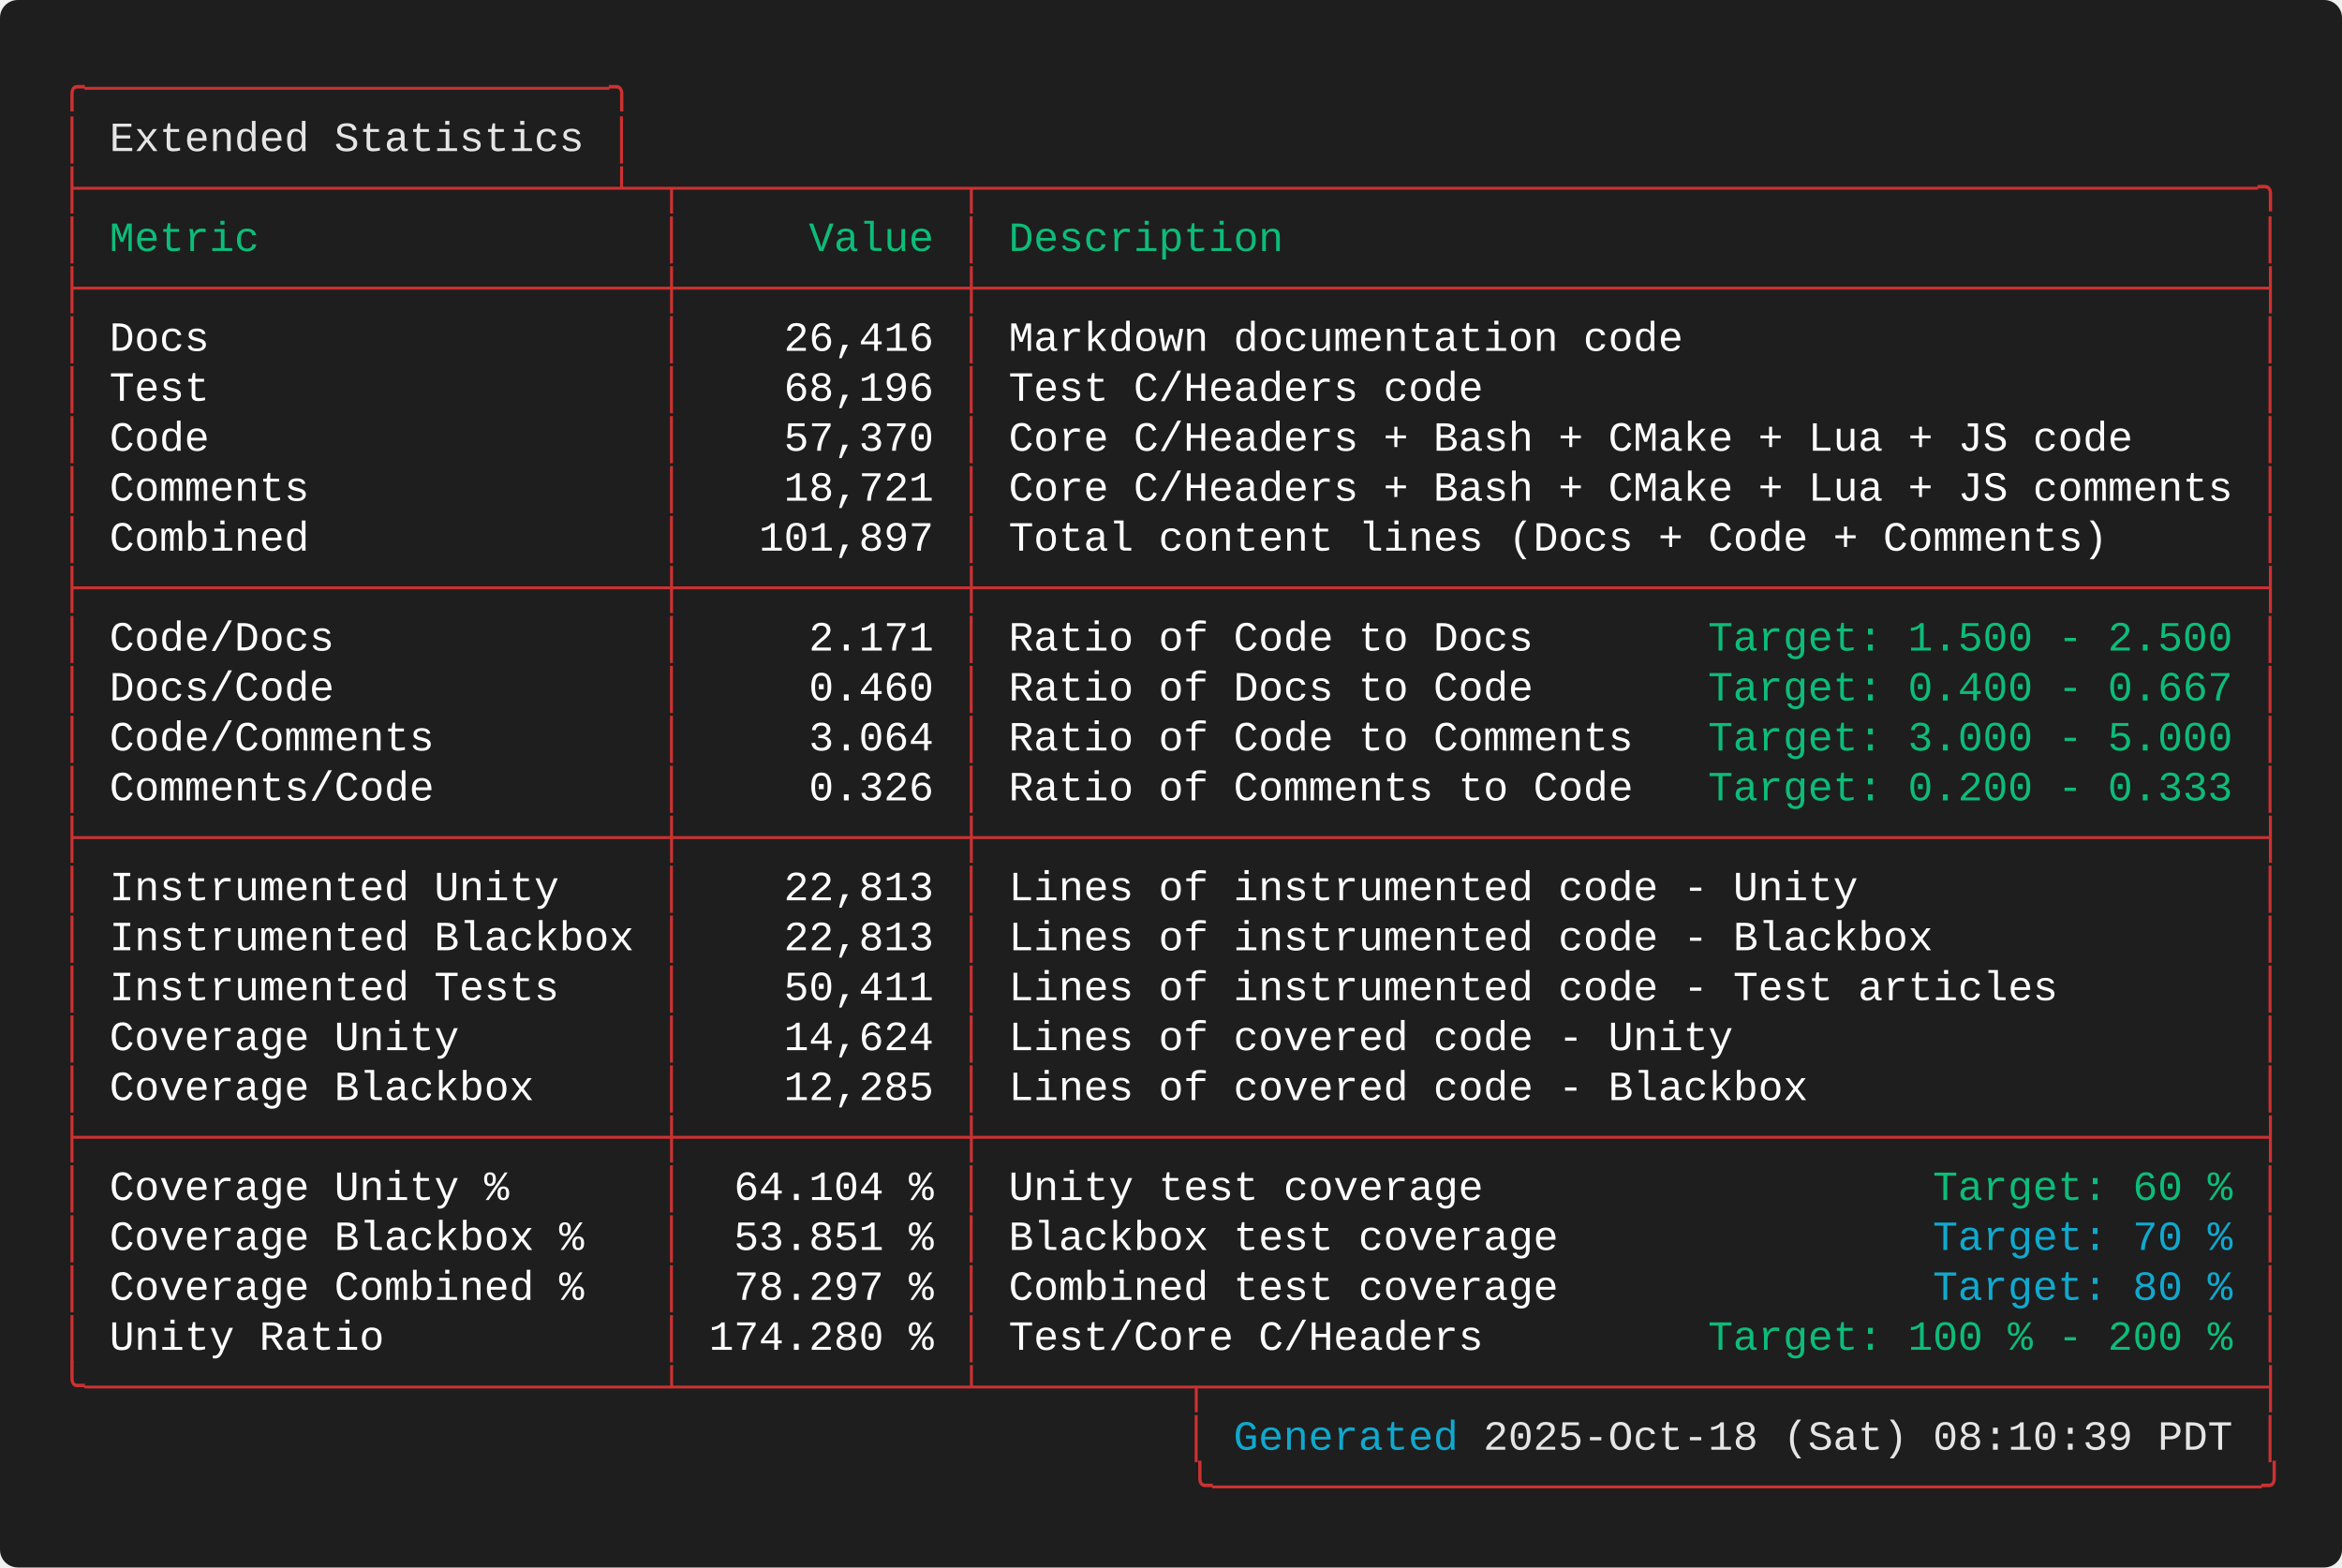
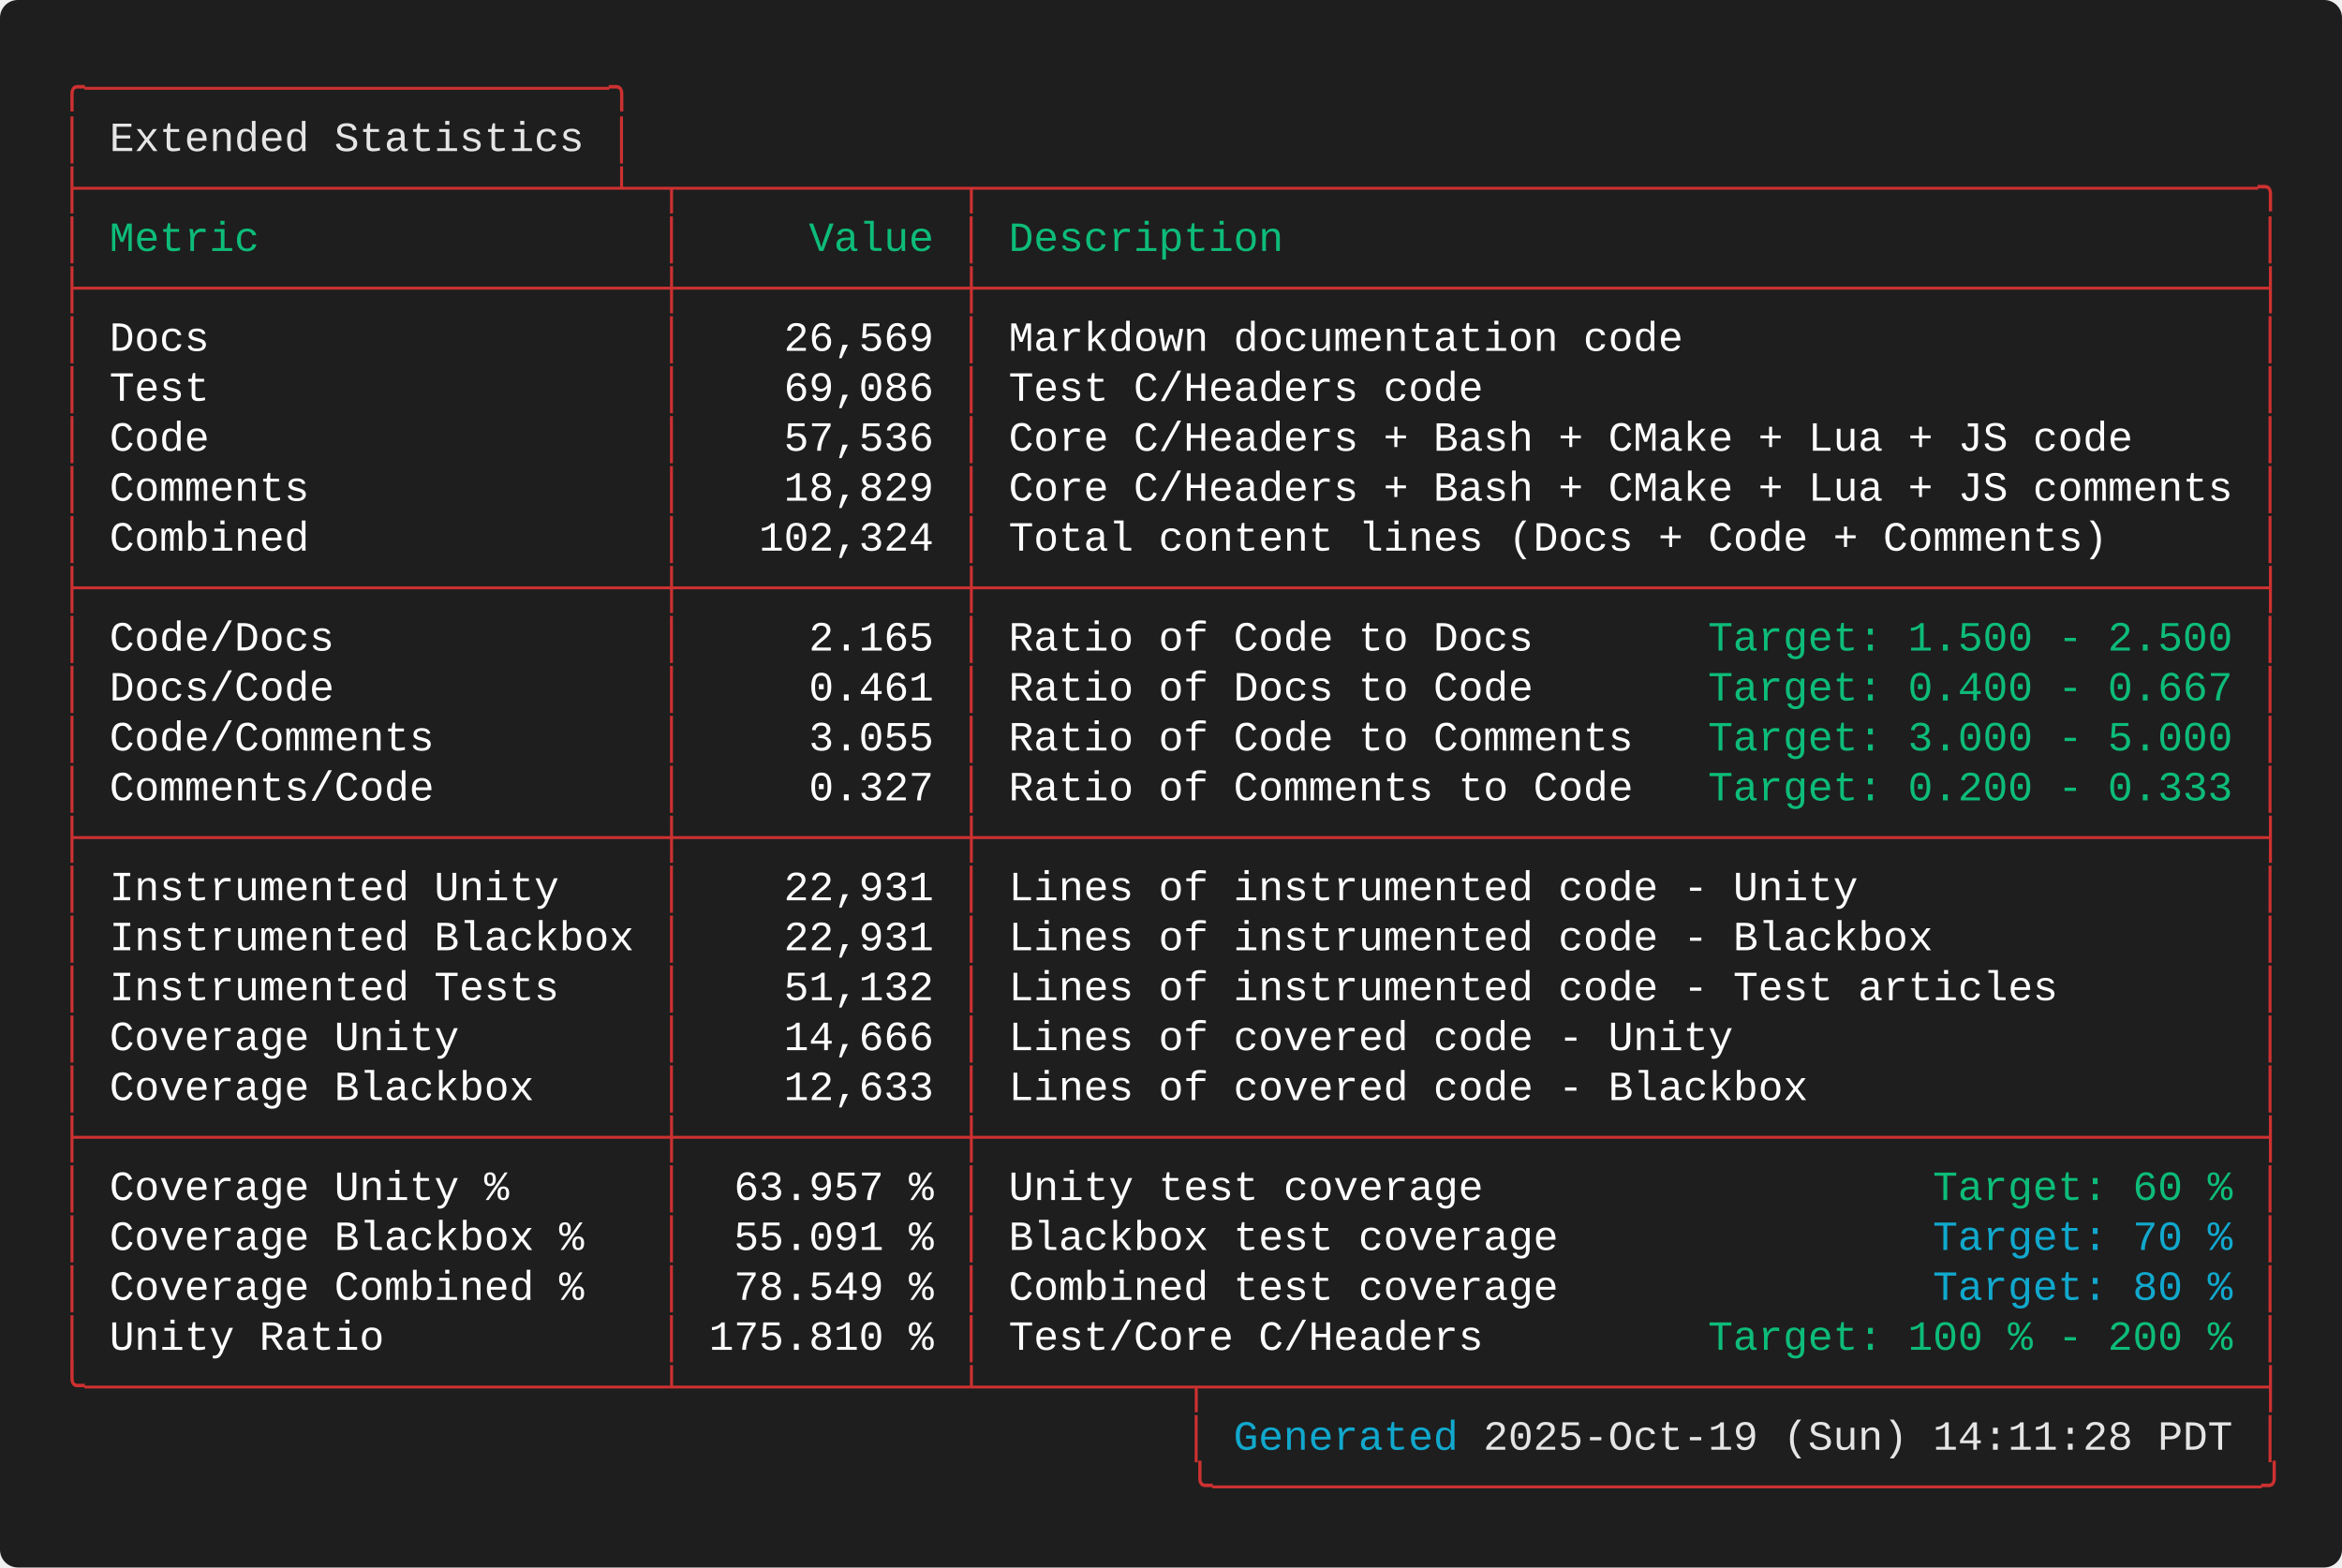
<svg xmlns="http://www.w3.org/2000/svg" width="787.60" height="527.20" viewBox="0 0 787.60 527.20">
  <defs>
    <style type="text/css">.terminal-text { font-family: 'Consolas', 'Consolas', 'Monaco', 'Courier New', monospace; }</style>
  </defs>
  <rect width="100%" height="100%" fill="#1e1e1e" rx="6" />
  <text x="20.00" y="34.00" font-size="14" class="terminal-text" xml:space="preserve" textLength="193.20" lengthAdjust="spacingAndGlyphs" fill="#cd3131">╭─────────────────────╮</text>
  <text x="20.00" y="50.80" font-size="14" class="terminal-text" xml:space="preserve" textLength="16.80" lengthAdjust="spacingAndGlyphs" fill="#cd3131">│ </text>
  <text x="36.80" y="50.80" font-size="14" class="terminal-text" xml:space="preserve" textLength="159.60" lengthAdjust="spacingAndGlyphs" fill="#e5e5e5">Extended Statistics</text>
  <text x="196.40" y="50.80" font-size="14" class="terminal-text" xml:space="preserve" textLength="8.40" lengthAdjust="spacingAndGlyphs" fill="#ffffff"> </text>
  <text x="204.80" y="50.80" font-size="14" class="terminal-text" xml:space="preserve" textLength="8.40" lengthAdjust="spacingAndGlyphs" fill="#cd3131">│</text>
  <text x="20.00" y="67.60" font-size="14" class="terminal-text" xml:space="preserve" textLength="747.60" lengthAdjust="spacingAndGlyphs" fill="#cd3131">├─────────────────────┴─┬───────────┬───────────────────────────────────────────────────╮</text>
  <text x="20.00" y="84.40" font-size="14" class="terminal-text" xml:space="preserve" textLength="8.40" lengthAdjust="spacingAndGlyphs" fill="#cd3131">│</text>
  <text x="28.40" y="84.40" font-size="14" class="terminal-text" xml:space="preserve" textLength="193.20" lengthAdjust="spacingAndGlyphs" fill="#0dbc79"> Metric                </text>
  <text x="221.60" y="84.40" font-size="14" class="terminal-text" xml:space="preserve" textLength="8.40" lengthAdjust="spacingAndGlyphs" fill="#cd3131">│</text>
  <text x="230.00" y="84.40" font-size="14" class="terminal-text" xml:space="preserve" textLength="92.40" lengthAdjust="spacingAndGlyphs" fill="#0dbc79">     Value </text>
  <text x="322.40" y="84.40" font-size="14" class="terminal-text" xml:space="preserve" textLength="8.40" lengthAdjust="spacingAndGlyphs" fill="#cd3131">│</text>
  <text x="330.80" y="84.40" font-size="14" class="terminal-text" xml:space="preserve" textLength="428.40" lengthAdjust="spacingAndGlyphs" fill="#0dbc79"> Description                                       </text>
  <text x="759.20" y="84.40" font-size="14" class="terminal-text" xml:space="preserve" textLength="8.40" lengthAdjust="spacingAndGlyphs" fill="#cd3131">│</text>
  <text x="20.00" y="101.20" font-size="14" class="terminal-text" xml:space="preserve" textLength="747.60" lengthAdjust="spacingAndGlyphs" fill="#cd3131">├───────────────────────┼───────────┼───────────────────────────────────────────────────┤</text>
  <text x="20.00" y="118.00" font-size="14" class="terminal-text" xml:space="preserve" textLength="8.40" lengthAdjust="spacingAndGlyphs" fill="#cd3131">│</text>
  <text x="28.40" y="118.00" font-size="14" class="terminal-text" xml:space="preserve" textLength="193.20" lengthAdjust="spacingAndGlyphs" fill="#ffffff"> Docs                  </text>
  <text x="221.60" y="118.00" font-size="14" class="terminal-text" xml:space="preserve" textLength="8.40" lengthAdjust="spacingAndGlyphs" fill="#cd3131">│</text>
-   <text x="230.00" y="118.00" font-size="14" class="terminal-text" xml:space="preserve" textLength="92.40" lengthAdjust="spacingAndGlyphs" fill="#ffffff">    26,416 </text>
+   <text x="230.00" y="118.00" font-size="14" class="terminal-text" xml:space="preserve" textLength="92.40" lengthAdjust="spacingAndGlyphs" fill="#ffffff">    26,569 </text>
  <text x="322.40" y="118.00" font-size="14" class="terminal-text" xml:space="preserve" textLength="8.40" lengthAdjust="spacingAndGlyphs" fill="#cd3131">│</text>
  <text x="330.80" y="118.00" font-size="14" class="terminal-text" xml:space="preserve" textLength="428.40" lengthAdjust="spacingAndGlyphs" fill="#ffffff"> Markdown documentation code                       </text>
  <text x="759.20" y="118.00" font-size="14" class="terminal-text" xml:space="preserve" textLength="8.40" lengthAdjust="spacingAndGlyphs" fill="#cd3131">│</text>
  <text x="20.00" y="134.80" font-size="14" class="terminal-text" xml:space="preserve" textLength="8.40" lengthAdjust="spacingAndGlyphs" fill="#cd3131">│</text>
  <text x="28.40" y="134.80" font-size="14" class="terminal-text" xml:space="preserve" textLength="193.20" lengthAdjust="spacingAndGlyphs" fill="#ffffff"> Test                  </text>
  <text x="221.60" y="134.80" font-size="14" class="terminal-text" xml:space="preserve" textLength="8.40" lengthAdjust="spacingAndGlyphs" fill="#cd3131">│</text>
-   <text x="230.00" y="134.80" font-size="14" class="terminal-text" xml:space="preserve" textLength="92.40" lengthAdjust="spacingAndGlyphs" fill="#ffffff">    68,196 </text>
+   <text x="230.00" y="134.80" font-size="14" class="terminal-text" xml:space="preserve" textLength="92.40" lengthAdjust="spacingAndGlyphs" fill="#ffffff">    69,086 </text>
  <text x="322.40" y="134.80" font-size="14" class="terminal-text" xml:space="preserve" textLength="8.40" lengthAdjust="spacingAndGlyphs" fill="#cd3131">│</text>
  <text x="330.80" y="134.80" font-size="14" class="terminal-text" xml:space="preserve" textLength="428.40" lengthAdjust="spacingAndGlyphs" fill="#ffffff"> Test C/Headers code                               </text>
  <text x="759.20" y="134.80" font-size="14" class="terminal-text" xml:space="preserve" textLength="8.40" lengthAdjust="spacingAndGlyphs" fill="#cd3131">│</text>
  <text x="20.00" y="151.60" font-size="14" class="terminal-text" xml:space="preserve" textLength="8.40" lengthAdjust="spacingAndGlyphs" fill="#cd3131">│</text>
  <text x="28.40" y="151.60" font-size="14" class="terminal-text" xml:space="preserve" textLength="193.20" lengthAdjust="spacingAndGlyphs" fill="#ffffff"> Code                  </text>
  <text x="221.60" y="151.60" font-size="14" class="terminal-text" xml:space="preserve" textLength="8.40" lengthAdjust="spacingAndGlyphs" fill="#cd3131">│</text>
-   <text x="230.00" y="151.60" font-size="14" class="terminal-text" xml:space="preserve" textLength="92.40" lengthAdjust="spacingAndGlyphs" fill="#ffffff">    57,370 </text>
+   <text x="230.00" y="151.60" font-size="14" class="terminal-text" xml:space="preserve" textLength="92.40" lengthAdjust="spacingAndGlyphs" fill="#ffffff">    57,536 </text>
  <text x="322.40" y="151.60" font-size="14" class="terminal-text" xml:space="preserve" textLength="8.40" lengthAdjust="spacingAndGlyphs" fill="#cd3131">│</text>
  <text x="330.80" y="151.60" font-size="14" class="terminal-text" xml:space="preserve" textLength="428.40" lengthAdjust="spacingAndGlyphs" fill="#ffffff"> Core C/Headers + Bash + CMake + Lua + JS code     </text>
  <text x="759.20" y="151.60" font-size="14" class="terminal-text" xml:space="preserve" textLength="8.40" lengthAdjust="spacingAndGlyphs" fill="#cd3131">│</text>
  <text x="20.00" y="168.40" font-size="14" class="terminal-text" xml:space="preserve" textLength="8.40" lengthAdjust="spacingAndGlyphs" fill="#cd3131">│</text>
  <text x="28.40" y="168.40" font-size="14" class="terminal-text" xml:space="preserve" textLength="193.20" lengthAdjust="spacingAndGlyphs" fill="#ffffff"> Comments              </text>
  <text x="221.60" y="168.40" font-size="14" class="terminal-text" xml:space="preserve" textLength="8.40" lengthAdjust="spacingAndGlyphs" fill="#cd3131">│</text>
-   <text x="230.00" y="168.40" font-size="14" class="terminal-text" xml:space="preserve" textLength="92.40" lengthAdjust="spacingAndGlyphs" fill="#ffffff">    18,721 </text>
+   <text x="230.00" y="168.40" font-size="14" class="terminal-text" xml:space="preserve" textLength="92.40" lengthAdjust="spacingAndGlyphs" fill="#ffffff">    18,829 </text>
  <text x="322.40" y="168.40" font-size="14" class="terminal-text" xml:space="preserve" textLength="8.40" lengthAdjust="spacingAndGlyphs" fill="#cd3131">│</text>
  <text x="330.80" y="168.40" font-size="14" class="terminal-text" xml:space="preserve" textLength="428.40" lengthAdjust="spacingAndGlyphs" fill="#ffffff"> Core C/Headers + Bash + CMake + Lua + JS comments </text>
  <text x="759.20" y="168.40" font-size="14" class="terminal-text" xml:space="preserve" textLength="8.40" lengthAdjust="spacingAndGlyphs" fill="#cd3131">│</text>
  <text x="20.00" y="185.20" font-size="14" class="terminal-text" xml:space="preserve" textLength="8.40" lengthAdjust="spacingAndGlyphs" fill="#cd3131">│</text>
  <text x="28.40" y="185.20" font-size="14" class="terminal-text" xml:space="preserve" textLength="193.20" lengthAdjust="spacingAndGlyphs" fill="#ffffff"> Combined              </text>
  <text x="221.60" y="185.20" font-size="14" class="terminal-text" xml:space="preserve" textLength="8.40" lengthAdjust="spacingAndGlyphs" fill="#cd3131">│</text>
-   <text x="230.00" y="185.20" font-size="14" class="terminal-text" xml:space="preserve" textLength="92.40" lengthAdjust="spacingAndGlyphs" fill="#ffffff">   101,897 </text>
+   <text x="230.00" y="185.20" font-size="14" class="terminal-text" xml:space="preserve" textLength="92.40" lengthAdjust="spacingAndGlyphs" fill="#ffffff">   102,324 </text>
  <text x="322.40" y="185.20" font-size="14" class="terminal-text" xml:space="preserve" textLength="8.40" lengthAdjust="spacingAndGlyphs" fill="#cd3131">│</text>
  <text x="330.80" y="185.20" font-size="14" class="terminal-text" xml:space="preserve" textLength="428.40" lengthAdjust="spacingAndGlyphs" fill="#ffffff"> Total content lines (Docs + Code + Comments)      </text>
  <text x="759.20" y="185.20" font-size="14" class="terminal-text" xml:space="preserve" textLength="8.40" lengthAdjust="spacingAndGlyphs" fill="#cd3131">│</text>
  <text x="20.00" y="202.00" font-size="14" class="terminal-text" xml:space="preserve" textLength="747.60" lengthAdjust="spacingAndGlyphs" fill="#cd3131">├───────────────────────┼───────────┼───────────────────────────────────────────────────┤</text>
  <text x="20.00" y="218.80" font-size="14" class="terminal-text" xml:space="preserve" textLength="8.40" lengthAdjust="spacingAndGlyphs" fill="#cd3131">│</text>
  <text x="28.40" y="218.80" font-size="14" class="terminal-text" xml:space="preserve" textLength="193.20" lengthAdjust="spacingAndGlyphs" fill="#ffffff"> Code/Docs             </text>
  <text x="221.60" y="218.80" font-size="14" class="terminal-text" xml:space="preserve" textLength="8.40" lengthAdjust="spacingAndGlyphs" fill="#cd3131">│</text>
-   <text x="230.00" y="218.80" font-size="14" class="terminal-text" xml:space="preserve" textLength="92.40" lengthAdjust="spacingAndGlyphs" fill="#ffffff">     2.171 </text>
+   <text x="230.00" y="218.80" font-size="14" class="terminal-text" xml:space="preserve" textLength="92.40" lengthAdjust="spacingAndGlyphs" fill="#ffffff">     2.165 </text>
  <text x="322.40" y="218.80" font-size="14" class="terminal-text" xml:space="preserve" textLength="8.40" lengthAdjust="spacingAndGlyphs" fill="#cd3131">│</text>
  <text x="330.80" y="218.80" font-size="14" class="terminal-text" xml:space="preserve" textLength="243.60" lengthAdjust="spacingAndGlyphs" fill="#ffffff"> Ratio of Code to Docs       </text>
  <text x="574.40" y="218.80" font-size="14" class="terminal-text" xml:space="preserve" textLength="176.40" lengthAdjust="spacingAndGlyphs" fill="#0dbc79">Target: 1.500 - 2.500</text>
  <text x="750.80" y="218.80" font-size="14" class="terminal-text" xml:space="preserve" textLength="8.40" lengthAdjust="spacingAndGlyphs" fill="#ffffff"> </text>
  <text x="759.20" y="218.80" font-size="14" class="terminal-text" xml:space="preserve" textLength="8.40" lengthAdjust="spacingAndGlyphs" fill="#cd3131">│</text>
  <text x="20.00" y="235.60" font-size="14" class="terminal-text" xml:space="preserve" textLength="8.40" lengthAdjust="spacingAndGlyphs" fill="#cd3131">│</text>
  <text x="28.40" y="235.60" font-size="14" class="terminal-text" xml:space="preserve" textLength="193.20" lengthAdjust="spacingAndGlyphs" fill="#ffffff"> Docs/Code             </text>
  <text x="221.60" y="235.60" font-size="14" class="terminal-text" xml:space="preserve" textLength="8.40" lengthAdjust="spacingAndGlyphs" fill="#cd3131">│</text>
-   <text x="230.00" y="235.60" font-size="14" class="terminal-text" xml:space="preserve" textLength="92.40" lengthAdjust="spacingAndGlyphs" fill="#ffffff">     0.460 </text>
+   <text x="230.00" y="235.60" font-size="14" class="terminal-text" xml:space="preserve" textLength="92.40" lengthAdjust="spacingAndGlyphs" fill="#ffffff">     0.461 </text>
  <text x="322.40" y="235.60" font-size="14" class="terminal-text" xml:space="preserve" textLength="8.40" lengthAdjust="spacingAndGlyphs" fill="#cd3131">│</text>
  <text x="330.80" y="235.60" font-size="14" class="terminal-text" xml:space="preserve" textLength="243.60" lengthAdjust="spacingAndGlyphs" fill="#ffffff"> Ratio of Docs to Code       </text>
  <text x="574.40" y="235.60" font-size="14" class="terminal-text" xml:space="preserve" textLength="176.40" lengthAdjust="spacingAndGlyphs" fill="#0dbc79">Target: 0.400 - 0.667</text>
  <text x="750.80" y="235.60" font-size="14" class="terminal-text" xml:space="preserve" textLength="8.40" lengthAdjust="spacingAndGlyphs" fill="#ffffff"> </text>
  <text x="759.20" y="235.60" font-size="14" class="terminal-text" xml:space="preserve" textLength="8.40" lengthAdjust="spacingAndGlyphs" fill="#cd3131">│</text>
  <text x="20.00" y="252.40" font-size="14" class="terminal-text" xml:space="preserve" textLength="8.40" lengthAdjust="spacingAndGlyphs" fill="#cd3131">│</text>
  <text x="28.40" y="252.40" font-size="14" class="terminal-text" xml:space="preserve" textLength="193.20" lengthAdjust="spacingAndGlyphs" fill="#ffffff"> Code/Comments         </text>
  <text x="221.60" y="252.40" font-size="14" class="terminal-text" xml:space="preserve" textLength="8.40" lengthAdjust="spacingAndGlyphs" fill="#cd3131">│</text>
-   <text x="230.00" y="252.40" font-size="14" class="terminal-text" xml:space="preserve" textLength="92.40" lengthAdjust="spacingAndGlyphs" fill="#ffffff">     3.064 </text>
+   <text x="230.00" y="252.40" font-size="14" class="terminal-text" xml:space="preserve" textLength="92.40" lengthAdjust="spacingAndGlyphs" fill="#ffffff">     3.055 </text>
  <text x="322.40" y="252.40" font-size="14" class="terminal-text" xml:space="preserve" textLength="8.40" lengthAdjust="spacingAndGlyphs" fill="#cd3131">│</text>
  <text x="330.80" y="252.40" font-size="14" class="terminal-text" xml:space="preserve" textLength="243.60" lengthAdjust="spacingAndGlyphs" fill="#ffffff"> Ratio of Code to Comments   </text>
  <text x="574.40" y="252.40" font-size="14" class="terminal-text" xml:space="preserve" textLength="176.40" lengthAdjust="spacingAndGlyphs" fill="#0dbc79">Target: 3.000 - 5.000</text>
  <text x="750.80" y="252.40" font-size="14" class="terminal-text" xml:space="preserve" textLength="8.40" lengthAdjust="spacingAndGlyphs" fill="#ffffff"> </text>
  <text x="759.20" y="252.40" font-size="14" class="terminal-text" xml:space="preserve" textLength="8.40" lengthAdjust="spacingAndGlyphs" fill="#cd3131">│</text>
  <text x="20.00" y="269.20" font-size="14" class="terminal-text" xml:space="preserve" textLength="8.40" lengthAdjust="spacingAndGlyphs" fill="#cd3131">│</text>
  <text x="28.40" y="269.20" font-size="14" class="terminal-text" xml:space="preserve" textLength="193.20" lengthAdjust="spacingAndGlyphs" fill="#ffffff"> Comments/Code         </text>
  <text x="221.60" y="269.20" font-size="14" class="terminal-text" xml:space="preserve" textLength="8.40" lengthAdjust="spacingAndGlyphs" fill="#cd3131">│</text>
-   <text x="230.00" y="269.20" font-size="14" class="terminal-text" xml:space="preserve" textLength="92.40" lengthAdjust="spacingAndGlyphs" fill="#ffffff">     0.326 </text>
+   <text x="230.00" y="269.20" font-size="14" class="terminal-text" xml:space="preserve" textLength="92.40" lengthAdjust="spacingAndGlyphs" fill="#ffffff">     0.327 </text>
  <text x="322.40" y="269.20" font-size="14" class="terminal-text" xml:space="preserve" textLength="8.40" lengthAdjust="spacingAndGlyphs" fill="#cd3131">│</text>
  <text x="330.80" y="269.20" font-size="14" class="terminal-text" xml:space="preserve" textLength="243.60" lengthAdjust="spacingAndGlyphs" fill="#ffffff"> Ratio of Comments to Code   </text>
  <text x="574.40" y="269.20" font-size="14" class="terminal-text" xml:space="preserve" textLength="176.40" lengthAdjust="spacingAndGlyphs" fill="#0dbc79">Target: 0.200 - 0.333</text>
  <text x="750.80" y="269.20" font-size="14" class="terminal-text" xml:space="preserve" textLength="8.40" lengthAdjust="spacingAndGlyphs" fill="#ffffff"> </text>
  <text x="759.20" y="269.20" font-size="14" class="terminal-text" xml:space="preserve" textLength="8.40" lengthAdjust="spacingAndGlyphs" fill="#cd3131">│</text>
  <text x="20.00" y="286.00" font-size="14" class="terminal-text" xml:space="preserve" textLength="747.60" lengthAdjust="spacingAndGlyphs" fill="#cd3131">├───────────────────────┼───────────┼───────────────────────────────────────────────────┤</text>
  <text x="20.00" y="302.80" font-size="14" class="terminal-text" xml:space="preserve" textLength="8.40" lengthAdjust="spacingAndGlyphs" fill="#cd3131">│</text>
  <text x="28.40" y="302.80" font-size="14" class="terminal-text" xml:space="preserve" textLength="193.20" lengthAdjust="spacingAndGlyphs" fill="#ffffff"> Instrumented Unity    </text>
  <text x="221.60" y="302.80" font-size="14" class="terminal-text" xml:space="preserve" textLength="8.40" lengthAdjust="spacingAndGlyphs" fill="#cd3131">│</text>
-   <text x="230.00" y="302.80" font-size="14" class="terminal-text" xml:space="preserve" textLength="92.40" lengthAdjust="spacingAndGlyphs" fill="#ffffff">    22,813 </text>
+   <text x="230.00" y="302.80" font-size="14" class="terminal-text" xml:space="preserve" textLength="92.40" lengthAdjust="spacingAndGlyphs" fill="#ffffff">    22,931 </text>
  <text x="322.40" y="302.80" font-size="14" class="terminal-text" xml:space="preserve" textLength="8.40" lengthAdjust="spacingAndGlyphs" fill="#cd3131">│</text>
  <text x="330.80" y="302.80" font-size="14" class="terminal-text" xml:space="preserve" textLength="428.40" lengthAdjust="spacingAndGlyphs" fill="#ffffff"> Lines of instrumented code - Unity                </text>
  <text x="759.20" y="302.80" font-size="14" class="terminal-text" xml:space="preserve" textLength="8.40" lengthAdjust="spacingAndGlyphs" fill="#cd3131">│</text>
  <text x="20.00" y="319.60" font-size="14" class="terminal-text" xml:space="preserve" textLength="8.40" lengthAdjust="spacingAndGlyphs" fill="#cd3131">│</text>
  <text x="28.40" y="319.60" font-size="14" class="terminal-text" xml:space="preserve" textLength="193.20" lengthAdjust="spacingAndGlyphs" fill="#ffffff"> Instrumented Blackbox </text>
  <text x="221.60" y="319.60" font-size="14" class="terminal-text" xml:space="preserve" textLength="8.40" lengthAdjust="spacingAndGlyphs" fill="#cd3131">│</text>
-   <text x="230.00" y="319.60" font-size="14" class="terminal-text" xml:space="preserve" textLength="92.40" lengthAdjust="spacingAndGlyphs" fill="#ffffff">    22,813 </text>
+   <text x="230.00" y="319.60" font-size="14" class="terminal-text" xml:space="preserve" textLength="92.40" lengthAdjust="spacingAndGlyphs" fill="#ffffff">    22,931 </text>
  <text x="322.40" y="319.60" font-size="14" class="terminal-text" xml:space="preserve" textLength="8.40" lengthAdjust="spacingAndGlyphs" fill="#cd3131">│</text>
  <text x="330.80" y="319.60" font-size="14" class="terminal-text" xml:space="preserve" textLength="428.40" lengthAdjust="spacingAndGlyphs" fill="#ffffff"> Lines of instrumented code - Blackbox             </text>
  <text x="759.20" y="319.60" font-size="14" class="terminal-text" xml:space="preserve" textLength="8.40" lengthAdjust="spacingAndGlyphs" fill="#cd3131">│</text>
  <text x="20.00" y="336.40" font-size="14" class="terminal-text" xml:space="preserve" textLength="8.40" lengthAdjust="spacingAndGlyphs" fill="#cd3131">│</text>
  <text x="28.40" y="336.40" font-size="14" class="terminal-text" xml:space="preserve" textLength="193.20" lengthAdjust="spacingAndGlyphs" fill="#ffffff"> Instrumented Tests    </text>
  <text x="221.60" y="336.40" font-size="14" class="terminal-text" xml:space="preserve" textLength="8.40" lengthAdjust="spacingAndGlyphs" fill="#cd3131">│</text>
-   <text x="230.00" y="336.40" font-size="14" class="terminal-text" xml:space="preserve" textLength="92.40" lengthAdjust="spacingAndGlyphs" fill="#ffffff">    50,411 </text>
+   <text x="230.00" y="336.40" font-size="14" class="terminal-text" xml:space="preserve" textLength="92.40" lengthAdjust="spacingAndGlyphs" fill="#ffffff">    51,132 </text>
  <text x="322.40" y="336.40" font-size="14" class="terminal-text" xml:space="preserve" textLength="8.40" lengthAdjust="spacingAndGlyphs" fill="#cd3131">│</text>
  <text x="330.80" y="336.40" font-size="14" class="terminal-text" xml:space="preserve" textLength="428.40" lengthAdjust="spacingAndGlyphs" fill="#ffffff"> Lines of instrumented code - Test articles        </text>
  <text x="759.20" y="336.40" font-size="14" class="terminal-text" xml:space="preserve" textLength="8.40" lengthAdjust="spacingAndGlyphs" fill="#cd3131">│</text>
  <text x="20.00" y="353.20" font-size="14" class="terminal-text" xml:space="preserve" textLength="8.40" lengthAdjust="spacingAndGlyphs" fill="#cd3131">│</text>
  <text x="28.40" y="353.20" font-size="14" class="terminal-text" xml:space="preserve" textLength="193.20" lengthAdjust="spacingAndGlyphs" fill="#ffffff"> Coverage Unity        </text>
  <text x="221.60" y="353.20" font-size="14" class="terminal-text" xml:space="preserve" textLength="8.40" lengthAdjust="spacingAndGlyphs" fill="#cd3131">│</text>
-   <text x="230.00" y="353.20" font-size="14" class="terminal-text" xml:space="preserve" textLength="92.40" lengthAdjust="spacingAndGlyphs" fill="#ffffff">    14,624 </text>
+   <text x="230.00" y="353.20" font-size="14" class="terminal-text" xml:space="preserve" textLength="92.40" lengthAdjust="spacingAndGlyphs" fill="#ffffff">    14,666 </text>
  <text x="322.40" y="353.20" font-size="14" class="terminal-text" xml:space="preserve" textLength="8.40" lengthAdjust="spacingAndGlyphs" fill="#cd3131">│</text>
  <text x="330.80" y="353.20" font-size="14" class="terminal-text" xml:space="preserve" textLength="428.40" lengthAdjust="spacingAndGlyphs" fill="#ffffff"> Lines of covered code - Unity                     </text>
  <text x="759.20" y="353.20" font-size="14" class="terminal-text" xml:space="preserve" textLength="8.40" lengthAdjust="spacingAndGlyphs" fill="#cd3131">│</text>
  <text x="20.00" y="370.00" font-size="14" class="terminal-text" xml:space="preserve" textLength="8.40" lengthAdjust="spacingAndGlyphs" fill="#cd3131">│</text>
  <text x="28.40" y="370.00" font-size="14" class="terminal-text" xml:space="preserve" textLength="193.20" lengthAdjust="spacingAndGlyphs" fill="#ffffff"> Coverage Blackbox     </text>
  <text x="221.60" y="370.00" font-size="14" class="terminal-text" xml:space="preserve" textLength="8.40" lengthAdjust="spacingAndGlyphs" fill="#cd3131">│</text>
-   <text x="230.00" y="370.00" font-size="14" class="terminal-text" xml:space="preserve" textLength="92.40" lengthAdjust="spacingAndGlyphs" fill="#ffffff">    12,285 </text>
+   <text x="230.00" y="370.00" font-size="14" class="terminal-text" xml:space="preserve" textLength="92.40" lengthAdjust="spacingAndGlyphs" fill="#ffffff">    12,633 </text>
  <text x="322.40" y="370.00" font-size="14" class="terminal-text" xml:space="preserve" textLength="8.40" lengthAdjust="spacingAndGlyphs" fill="#cd3131">│</text>
  <text x="330.80" y="370.00" font-size="14" class="terminal-text" xml:space="preserve" textLength="428.40" lengthAdjust="spacingAndGlyphs" fill="#ffffff"> Lines of covered code - Blackbox                  </text>
  <text x="759.20" y="370.00" font-size="14" class="terminal-text" xml:space="preserve" textLength="8.40" lengthAdjust="spacingAndGlyphs" fill="#cd3131">│</text>
  <text x="20.00" y="386.80" font-size="14" class="terminal-text" xml:space="preserve" textLength="747.60" lengthAdjust="spacingAndGlyphs" fill="#cd3131">├───────────────────────┼───────────┼───────────────────────────────────────────────────┤</text>
  <text x="20.00" y="403.60" font-size="14" class="terminal-text" xml:space="preserve" textLength="8.40" lengthAdjust="spacingAndGlyphs" fill="#cd3131">│</text>
  <text x="28.40" y="403.60" font-size="14" class="terminal-text" xml:space="preserve" textLength="193.20" lengthAdjust="spacingAndGlyphs" fill="#ffffff"> Coverage Unity %      </text>
  <text x="221.60" y="403.60" font-size="14" class="terminal-text" xml:space="preserve" textLength="8.40" lengthAdjust="spacingAndGlyphs" fill="#cd3131">│</text>
-   <text x="230.00" y="403.60" font-size="14" class="terminal-text" xml:space="preserve" textLength="92.40" lengthAdjust="spacingAndGlyphs" fill="#ffffff">  64.104 % </text>
+   <text x="230.00" y="403.60" font-size="14" class="terminal-text" xml:space="preserve" textLength="92.40" lengthAdjust="spacingAndGlyphs" fill="#ffffff">  63.957 % </text>
  <text x="322.40" y="403.60" font-size="14" class="terminal-text" xml:space="preserve" textLength="8.40" lengthAdjust="spacingAndGlyphs" fill="#cd3131">│</text>
  <text x="330.80" y="403.60" font-size="14" class="terminal-text" xml:space="preserve" textLength="319.20" lengthAdjust="spacingAndGlyphs" fill="#ffffff"> Unity test coverage                  </text>
  <text x="650.00" y="403.60" font-size="14" class="terminal-text" xml:space="preserve" textLength="100.80" lengthAdjust="spacingAndGlyphs" fill="#0dbc79">Target: 60 %</text>
  <text x="750.80" y="403.60" font-size="14" class="terminal-text" xml:space="preserve" textLength="8.40" lengthAdjust="spacingAndGlyphs" fill="#ffffff"> </text>
  <text x="759.20" y="403.60" font-size="14" class="terminal-text" xml:space="preserve" textLength="8.40" lengthAdjust="spacingAndGlyphs" fill="#cd3131">│</text>
  <text x="20.00" y="420.40" font-size="14" class="terminal-text" xml:space="preserve" textLength="8.40" lengthAdjust="spacingAndGlyphs" fill="#cd3131">│</text>
  <text x="28.40" y="420.40" font-size="14" class="terminal-text" xml:space="preserve" textLength="193.20" lengthAdjust="spacingAndGlyphs" fill="#ffffff"> Coverage Blackbox %   </text>
  <text x="221.60" y="420.40" font-size="14" class="terminal-text" xml:space="preserve" textLength="8.40" lengthAdjust="spacingAndGlyphs" fill="#cd3131">│</text>
-   <text x="230.00" y="420.40" font-size="14" class="terminal-text" xml:space="preserve" textLength="92.40" lengthAdjust="spacingAndGlyphs" fill="#ffffff">  53.851 % </text>
+   <text x="230.00" y="420.40" font-size="14" class="terminal-text" xml:space="preserve" textLength="92.40" lengthAdjust="spacingAndGlyphs" fill="#ffffff">  55.091 % </text>
  <text x="322.40" y="420.40" font-size="14" class="terminal-text" xml:space="preserve" textLength="8.40" lengthAdjust="spacingAndGlyphs" fill="#cd3131">│</text>
  <text x="330.80" y="420.40" font-size="14" class="terminal-text" xml:space="preserve" textLength="319.20" lengthAdjust="spacingAndGlyphs" fill="#ffffff"> Blackbox test coverage               </text>
  <text x="650.00" y="420.40" font-size="14" class="terminal-text" xml:space="preserve" textLength="100.80" lengthAdjust="spacingAndGlyphs" fill="#11a8cd">Target: 70 %</text>
  <text x="750.80" y="420.40" font-size="14" class="terminal-text" xml:space="preserve" textLength="8.40" lengthAdjust="spacingAndGlyphs" fill="#ffffff"> </text>
  <text x="759.20" y="420.40" font-size="14" class="terminal-text" xml:space="preserve" textLength="8.40" lengthAdjust="spacingAndGlyphs" fill="#cd3131">│</text>
  <text x="20.00" y="437.20" font-size="14" class="terminal-text" xml:space="preserve" textLength="8.40" lengthAdjust="spacingAndGlyphs" fill="#cd3131">│</text>
  <text x="28.40" y="437.20" font-size="14" class="terminal-text" xml:space="preserve" textLength="193.20" lengthAdjust="spacingAndGlyphs" fill="#ffffff"> Coverage Combined %   </text>
  <text x="221.60" y="437.20" font-size="14" class="terminal-text" xml:space="preserve" textLength="8.40" lengthAdjust="spacingAndGlyphs" fill="#cd3131">│</text>
-   <text x="230.00" y="437.20" font-size="14" class="terminal-text" xml:space="preserve" textLength="92.40" lengthAdjust="spacingAndGlyphs" fill="#ffffff">  78.297 % </text>
+   <text x="230.00" y="437.20" font-size="14" class="terminal-text" xml:space="preserve" textLength="92.40" lengthAdjust="spacingAndGlyphs" fill="#ffffff">  78.549 % </text>
  <text x="322.40" y="437.20" font-size="14" class="terminal-text" xml:space="preserve" textLength="8.40" lengthAdjust="spacingAndGlyphs" fill="#cd3131">│</text>
  <text x="330.80" y="437.20" font-size="14" class="terminal-text" xml:space="preserve" textLength="319.20" lengthAdjust="spacingAndGlyphs" fill="#ffffff"> Combined test coverage               </text>
  <text x="650.00" y="437.20" font-size="14" class="terminal-text" xml:space="preserve" textLength="100.80" lengthAdjust="spacingAndGlyphs" fill="#11a8cd">Target: 80 %</text>
  <text x="750.80" y="437.20" font-size="14" class="terminal-text" xml:space="preserve" textLength="8.40" lengthAdjust="spacingAndGlyphs" fill="#ffffff"> </text>
  <text x="759.20" y="437.20" font-size="14" class="terminal-text" xml:space="preserve" textLength="8.40" lengthAdjust="spacingAndGlyphs" fill="#cd3131">│</text>
  <text x="20.00" y="454.00" font-size="14" class="terminal-text" xml:space="preserve" textLength="8.40" lengthAdjust="spacingAndGlyphs" fill="#cd3131">│</text>
  <text x="28.40" y="454.00" font-size="14" class="terminal-text" xml:space="preserve" textLength="193.20" lengthAdjust="spacingAndGlyphs" fill="#ffffff"> Unity Ratio           </text>
  <text x="221.60" y="454.00" font-size="14" class="terminal-text" xml:space="preserve" textLength="8.40" lengthAdjust="spacingAndGlyphs" fill="#cd3131">│</text>
-   <text x="230.00" y="454.00" font-size="14" class="terminal-text" xml:space="preserve" textLength="92.40" lengthAdjust="spacingAndGlyphs" fill="#ffffff"> 174.280 % </text>
+   <text x="230.00" y="454.00" font-size="14" class="terminal-text" xml:space="preserve" textLength="92.40" lengthAdjust="spacingAndGlyphs" fill="#ffffff"> 175.810 % </text>
  <text x="322.40" y="454.00" font-size="14" class="terminal-text" xml:space="preserve" textLength="8.40" lengthAdjust="spacingAndGlyphs" fill="#cd3131">│</text>
  <text x="330.80" y="454.00" font-size="14" class="terminal-text" xml:space="preserve" textLength="243.60" lengthAdjust="spacingAndGlyphs" fill="#ffffff"> Test/Core C/Headers         </text>
  <text x="574.40" y="454.00" font-size="14" class="terminal-text" xml:space="preserve" textLength="176.40" lengthAdjust="spacingAndGlyphs" fill="#0dbc79">Target: 100 % - 200 %</text>
  <text x="750.80" y="454.00" font-size="14" class="terminal-text" xml:space="preserve" textLength="8.40" lengthAdjust="spacingAndGlyphs" fill="#ffffff"> </text>
  <text x="759.20" y="454.00" font-size="14" class="terminal-text" xml:space="preserve" textLength="8.40" lengthAdjust="spacingAndGlyphs" fill="#cd3131">│</text>
  <text x="20.00" y="470.80" font-size="14" class="terminal-text" xml:space="preserve" textLength="747.60" lengthAdjust="spacingAndGlyphs" fill="#cd3131">╰───────────────────────┴───────────┴────────┬──────────────────────────────────────────┤</text>
  <text x="20.00" y="487.60" font-size="14" class="terminal-text" xml:space="preserve" textLength="394.80" lengthAdjust="spacingAndGlyphs" fill="#cd3131">                                             │ </text>
  <text x="414.80" y="487.60" font-size="14" class="terminal-text" xml:space="preserve" textLength="75.60" lengthAdjust="spacingAndGlyphs" fill="#11a8cd">Generated</text>
-   <text x="490.40" y="487.60" font-size="14" class="terminal-text" xml:space="preserve" textLength="260.40" lengthAdjust="spacingAndGlyphs" fill="#e5e5e5"> 2025-Oct-18 (Sat) 08:10:39 PDT</text>
+   <text x="490.40" y="487.60" font-size="14" class="terminal-text" xml:space="preserve" textLength="260.40" lengthAdjust="spacingAndGlyphs" fill="#e5e5e5"> 2025-Oct-19 (Sun) 14:11:28 PDT</text>
  <text x="750.80" y="487.60" font-size="14" class="terminal-text" xml:space="preserve" textLength="8.40" lengthAdjust="spacingAndGlyphs" fill="#ffffff"> </text>
  <text x="759.20" y="487.60" font-size="14" class="terminal-text" xml:space="preserve" textLength="8.40" lengthAdjust="spacingAndGlyphs" fill="#cd3131">│</text>
  <text x="20.00" y="504.40" font-size="14" class="terminal-text" xml:space="preserve" textLength="747.60" lengthAdjust="spacingAndGlyphs" fill="#cd3131">                                             ╰──────────────────────────────────────────╯</text>
</svg>
